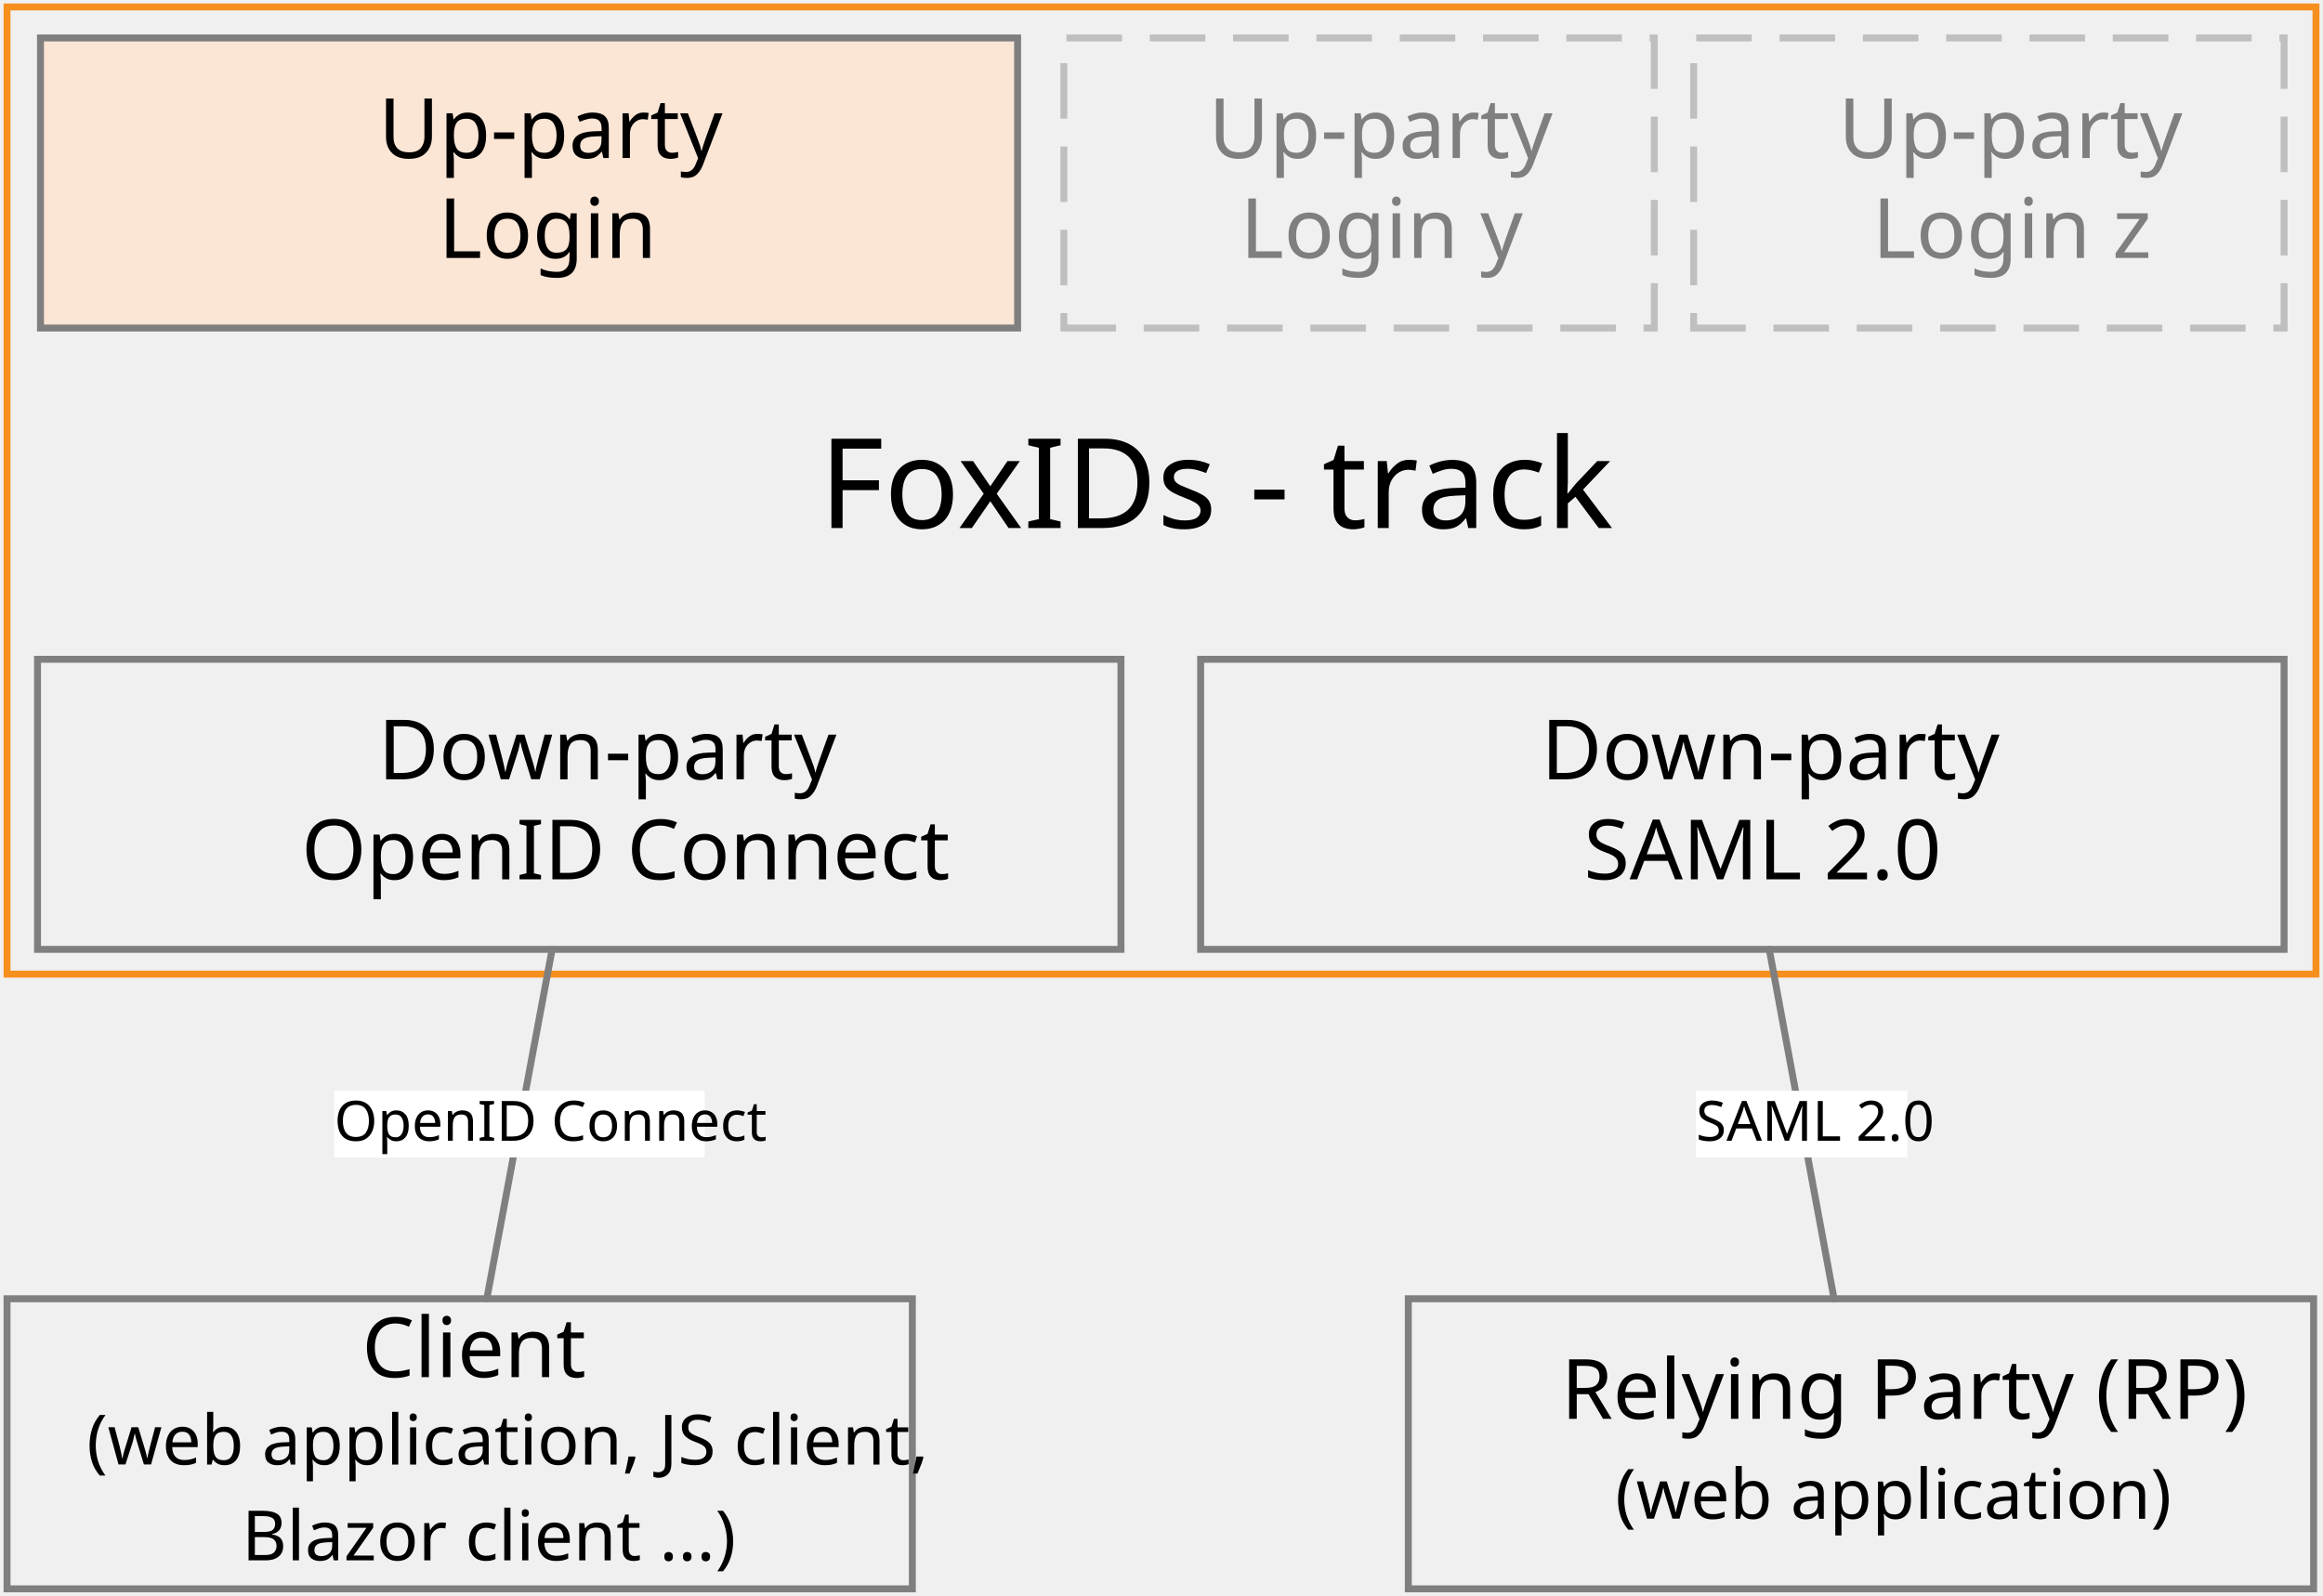
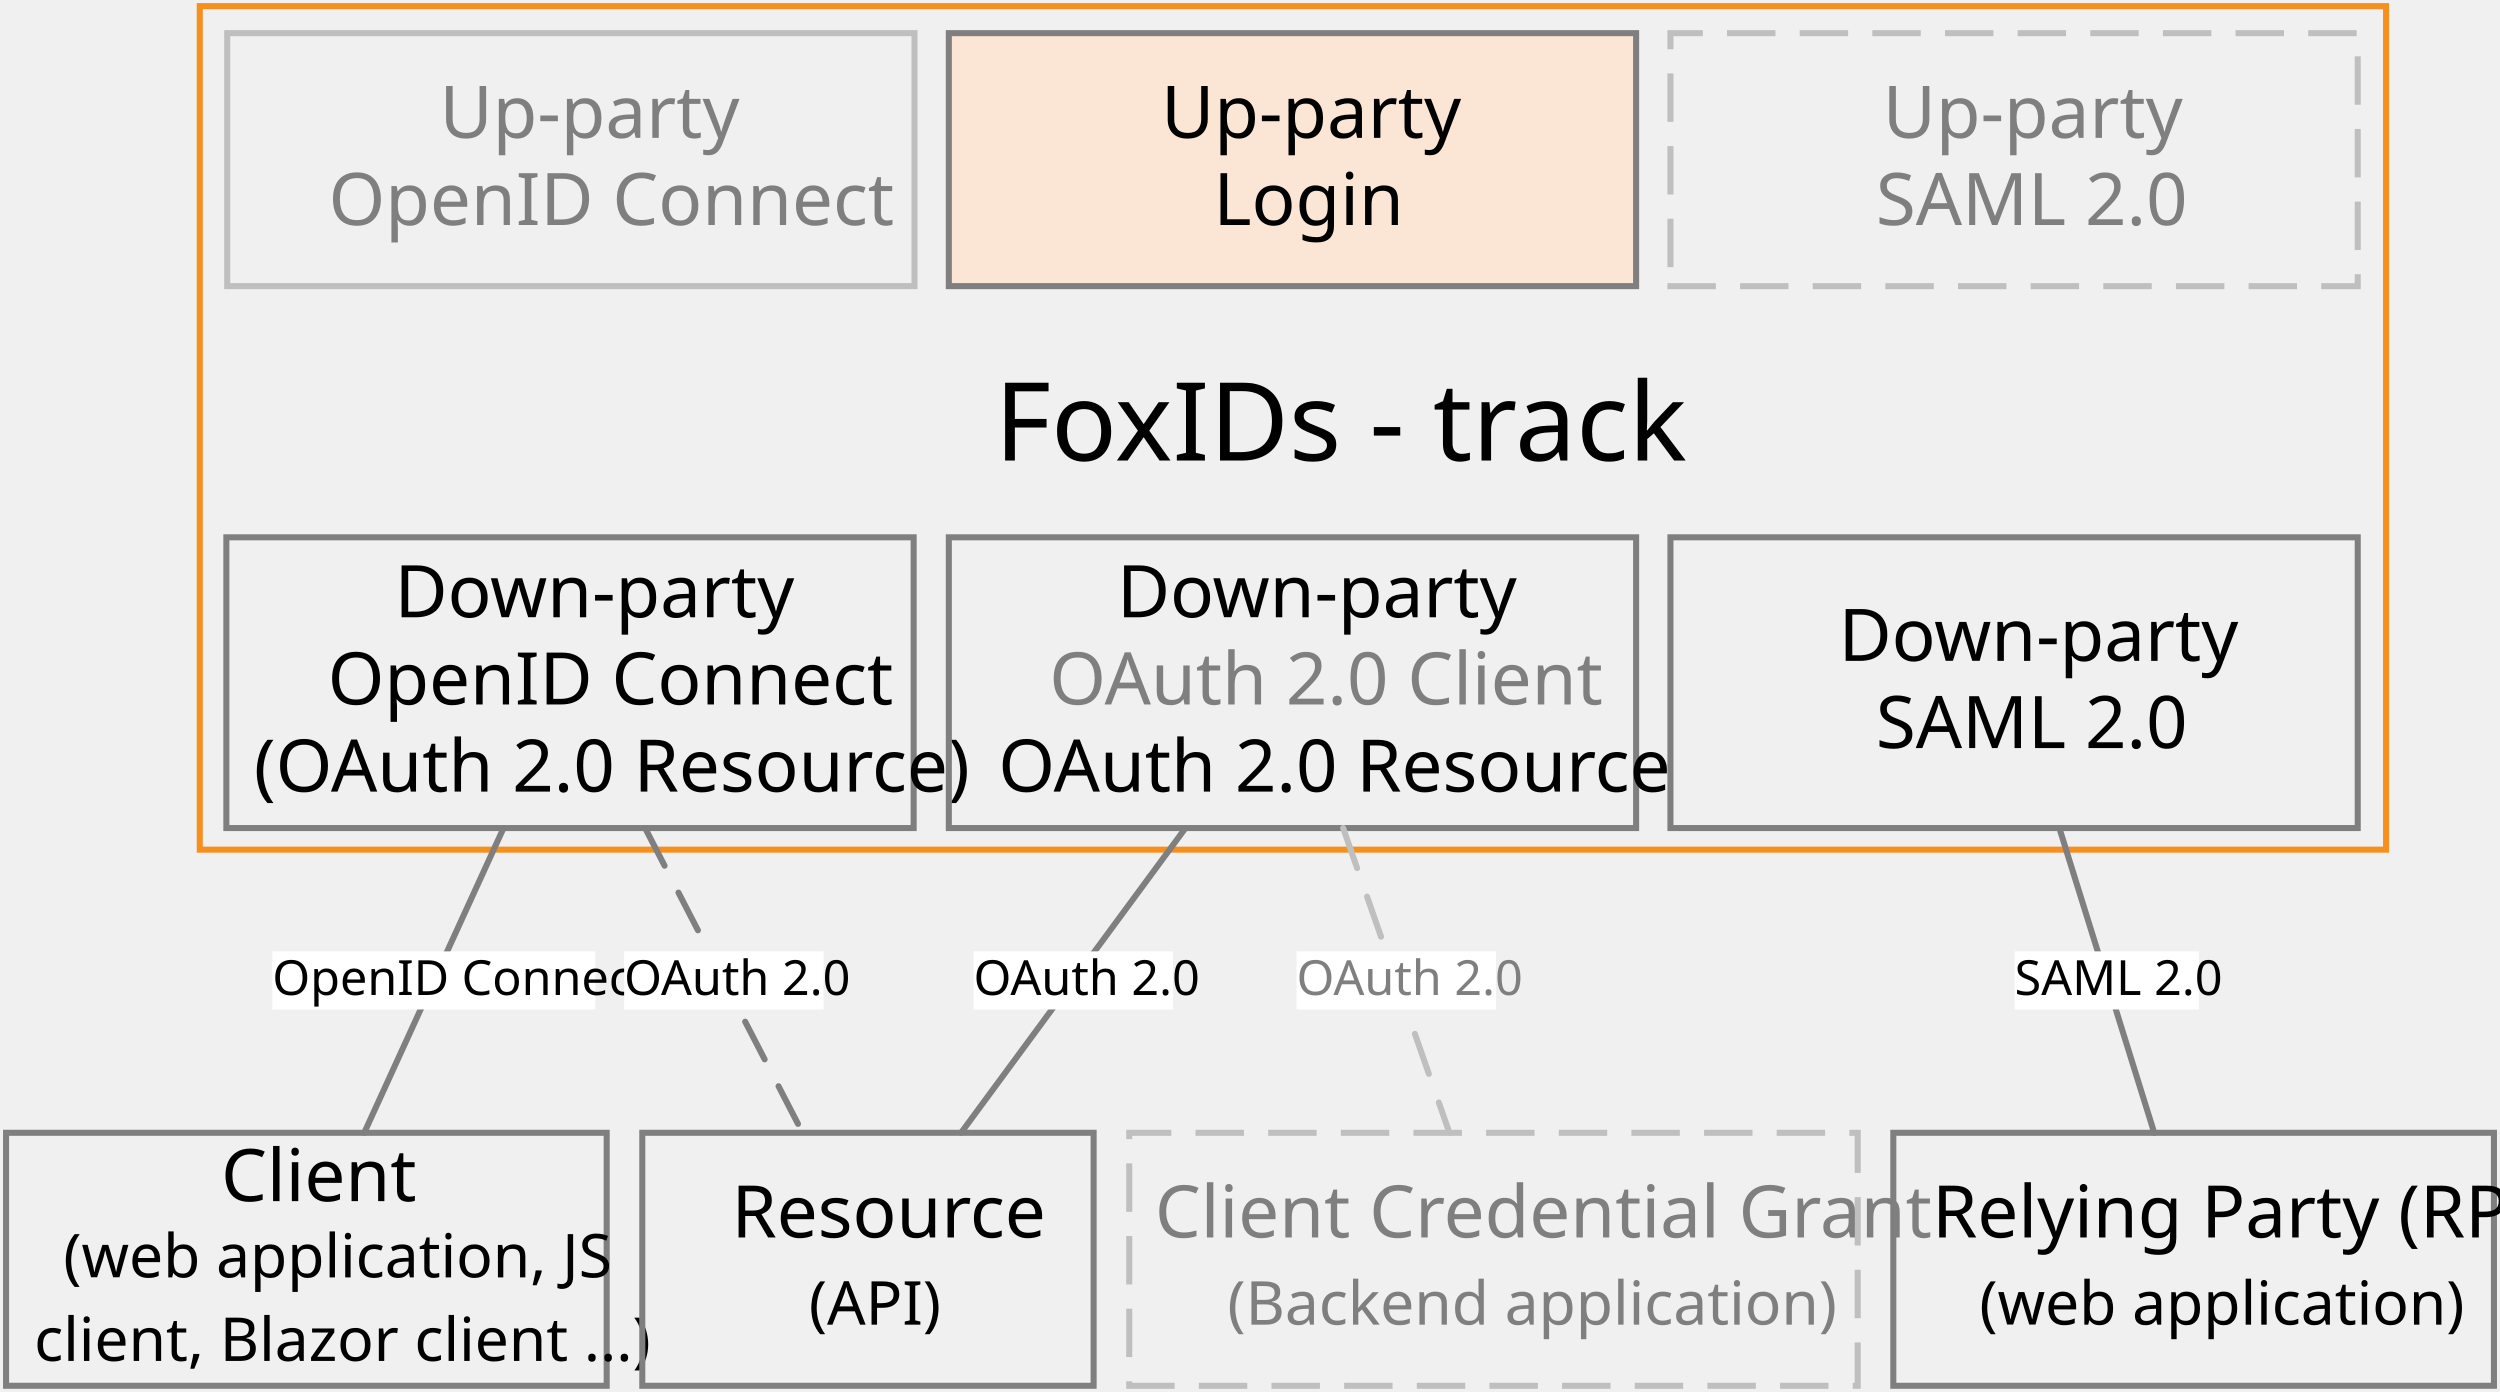
- <svg xmlns="http://www.w3.org/2000/svg" width="4.647in" height="3.193in" viewBox="0 0 334.561 229.897" xml:space="preserve" color-interpolation-filters="sRGB" class="st13">
+ <svg xmlns="http://www.w3.org/2000/svg" width="5.735in" height="3.193in" viewBox="0 0 412.953 229.897" xml:space="preserve" color-interpolation-filters="sRGB" class="st18">
  <style type="text/css">
	
		.st1 {fill:none;stroke:#f78f1e;stroke-width:1}
		.st2 {fill:#000000;font-family:Calibri;font-size:1.5em}
- 		.st3 {fill:#fbe5d5;stroke:#7f7f7f;stroke-width:1}
- 		.st4 {fill:#000000;font-family:Calibri;font-size:1em}
+ 		.st3 {fill:none;stroke:#bfbfbf;stroke-width:1}
+ 		.st4 {fill:#7f7f7f;font-family:Calibri;font-size:1em}
		.st5 {font-size:1em}
		.st6 {fill:none;stroke:#7f7f7f;stroke-width:1}
- 		.st7 {font-size:0.833em}
- 		.st8 {stroke:#7f7f7f;stroke-linecap:round;stroke-linejoin:round;stroke-width:1}
- 		.st9 {fill:#ffffff;stroke:none;stroke-linecap:butt;stroke-width:7.2}
- 		.st10 {fill:#000000;font-family:Calibri;font-size:0.667em}
- 		.st11 {fill:none;stroke:#bfbfbf;stroke-dasharray:7,5;stroke-width:1}
- 		.st12 {fill:#7f7f7f;font-family:Calibri;font-size:1em}
- 		.st13 {fill:none;fill-rule:evenodd;font-size:12px;overflow:visible;stroke-linecap:square;stroke-miterlimit:3}
+ 		.st7 {fill:#000000;font-family:Calibri;font-size:1em}
+ 		.st8 {fill:#7f7f7f;font-size:1em}
+ 		.st9 {font-size:0.833em}
+ 		.st10 {stroke:#7f7f7f;stroke-linecap:round;stroke-linejoin:round;stroke-width:1}
+ 		.st11 {fill:#ffffff;stroke:none;stroke-linecap:butt;stroke-width:7.2}
+ 		.st12 {fill:#000000;font-family:Calibri;font-size:0.667em}
+ 		.st13 {fill:none;stroke:#bfbfbf;stroke-dasharray:7,5;stroke-width:1}
+ 		.st14 {stroke:#bfbfbf;stroke-dasharray:7,5;stroke-linecap:round;stroke-linejoin:round;stroke-width:1}
+ 		.st15 {fill:#7f7f7f;font-family:Calibri;font-size:0.667em}
+ 		.st16 {fill:#fbe5d5;stroke:#7f7f7f;stroke-width:1}
+ 		.st17 {stroke:#7f7f7f;stroke-dasharray:7,5;stroke-linecap:round;stroke-linejoin:round;stroke-width:1}
+ 		.st18 {fill:none;fill-rule:evenodd;font-size:12px;overflow:visible;stroke-linecap:square;stroke-miterlimit:3}
	
	</style>
  <g>
-     <g id="shape1-1" transform="translate(1,-89.5608)">
-       <rect x="0" y="90.561" width="332.561" height="139.336" class="st1" />
-       <text x="116.99" y="165.63" class="st2">FoxIDs - track</text>
+     <g id="shape21-1" transform="translate(32.9961,-89.5608)">
+       <rect x="0" y="90.561" width="361.134" height="139.336" class="st1" />
+       <text x="131.28" y="165.63" class="st2">FoxIDs - track</text>
    </g>
-     <g id="shape2-4" transform="translate(5.81889,-182.639)">
-       <rect x="0" y="188.107" width="140.74" height="41.789" class="st3" />
-       <text x="48.69" y="205.4" class="st4">Up-party  <tspan x="57.33" dy="1.2em" class="st5">Login</tspan>
+     <g id="shape22-4" transform="translate(37.5314,-182.639)">
+       <rect x="0" y="188.107" width="113.528" height="41.789" class="st3" />
+       <text x="35.08" y="205.4" class="st4">Up-party  <tspan x="16.74" dy="1.2em" class="st5">OpenID Connect</tspan>
      </text>
    </g>
-     <g id="shape3-8" transform="translate(5.39367,-93.126)">
-       <rect x="0" y="188.107" width="156.047" height="41.789" class="st6" />
-       <text x="49.05" y="205.4" class="st4">Down-party  <tspan x="38" dy="1.2em" class="st5">OpenID Connect</tspan>
+     <g id="shape23-8" transform="translate(37.3898,-93.126)">
+       <rect x="0" y="181.871" width="113.528" height="48.025" class="st6" />
+       <text x="27.79" y="195.08" class="st7">Down-party  <tspan x="16.74" dy="1.2em" class="st5">OpenID Connect </tspan>
+         <tspan x="4.54" dy="1.2em" class="st5">(OAuth 2.0 Resource)</tspan>
      </text>
    </g>
-     <g id="shape4-12" transform="translate(172.921,-93.126)">
-       <rect x="0" y="188.107" width="156.047" height="41.789" class="st6" />
-       <text x="49.05" y="205.4" class="st4">Down-party  <tspan x="55.19" dy="1.2em" class="st5">SAML 2.0</tspan>
+     <g id="shape24-13" transform="translate(156.728,-93.126)">
+       <rect x="0" y="181.871" width="113.528" height="48.025" class="st6" />
+       <text x="27.79" y="195.08" class="st7">Down-party  <tspan x="16.59" dy="1.2em" class="st8">OAuth 2.0 Client </tspan>
+         <tspan x="8.17" dy="1.2em" class="st5">OAuth 2.0 Resource</tspan>
      </text>
    </g>
-     <g id="shape7-16" transform="translate(1,-1)">
-       <rect x="0" y="188.107" width="130.394" height="41.789" class="st6" />
-       <text x="51.1" y="199.4" class="st4">Client  <tspan x="11.48" dy="1.26em" class="st7">(web application, JS client,  </tspan>
-         <tspan x="33.82" dy="1.38em" class="st7">Blazor client ...)</tspan>
+     <g id="shape27-18" transform="translate(1,-1)">
+       <rect x="0" y="188.107" width="99.213" height="41.789" class="st6" />
+       <text x="35.51" y="199.4" class="st7">Client  <tspan x="9.46" dy="1.26em" class="st9">(web application, JS </tspan>
+         <tspan x="4.65" dy="1.38em" class="st9">client, Blazor client ...)</tspan>
      </text>
    </g>
-     <g id="shape8-21" transform="translate(81.8937,-93.126)">
-       <path d="M-2.38 229.9 L-11.79 280.23" class="st8" />
-       <rect x="-33.768" y="250.265" width="53.363" height="9.6" class="st9" />
-       <text x="-33.77" y="257.47" class="st10">OpenID Connect</text>
+     <g id="shape28-23" transform="translate(83.1745,-93.126)">
+       <path d="M0 229.9 L-23.01 280.23" class="st10" />
+       <rect x="-38.189" y="250.265" width="53.363" height="9.6" class="st11" />
+       <text x="-38.19" y="257.47" class="st12">OpenID Connect</text>
    </g>
-     <g id="shape11-26" transform="translate(202.827,-1)">
-       <rect x="0" y="188.107" width="130.394" height="41.789" class="st6" />
-       <text x="22.01" y="205.4" class="st4">Relying Party (RP) <tspan x="29.81" dy="1.44em" class="st7">(web application)</tspan>
+     <g id="shape29-28" transform="translate(195.813,-93.126)">
+       <path d="M0 229.9 L-37.06 280.23" class="st10" />
+       <rect x="-35.004" y="250.265" width="32.949" height="9.6" class="st11" />
+       <text x="-35" y="257.47" class="st12">OAuth 2.0</text>
+     </g>
+     <g id="shape30-33" transform="translate(106.095,-1)">
+       <rect x="0" y="188.107" width="74.551" height="41.789" class="st6" />
+       <text x="14.75" y="205.4" class="st7">Resource  <tspan x="27.51" dy="1.44em" class="st9">(API)</tspan>
      </text>
    </g>
-     <g id="shape12-30" transform="translate(252.398,-93.126)">
-       <path d="M2.42 229.9 L11.75 280.23" class="st8" />
-       <rect x="-8.136" y="250.265" width="30.445" height="9.6" class="st9" />
-       <text x="-8.14" y="257.47" class="st10">SAML 2.0</text>
-     </g>
-     <g id="shape13-35" transform="translate(153.22,-182.639)">
-       <path d="M0 229.9 L85.04 229.9 L85.04 188.11 L0 188.11 L0 229.9 Z" class="st11" />
-       <text x="20.84" y="205.4" class="st12">Up-party  <tspan x="25.41" dy="1.2em" class="st5">Login y</tspan>
+     <g id="shape31-37" transform="translate(186.528,-1)">
+       <path d="M0 229.9 L120.33 229.9 L120.33 188.11 L0 188.11 L0 229.9 Z" class="st13" />
+       <text x="4.23" y="205.4" class="st4">Client Credential Grant <tspan x="16.22" dy="1.44em" class="st9">(Backend application)</tspan>
      </text>
    </g>
-     <g id="shape14-39" transform="translate(243.929,-182.639)">
-       <path d="M0 229.9 L85.04 229.9 L85.04 188.11 L0 188.11 L0 229.9 Z" class="st11" />
-       <text x="20.84" y="205.4" class="st12">Up-party  <tspan x="25.75" dy="1.2em" class="st5">Login z</tspan>
+     <g id="shape32-41" transform="translate(221.863,-93.126)">
+       <path d="M0 229.9 L17.55 280.23" class="st14" />
+       <rect x="-7.701" y="250.265" width="32.949" height="9.6" class="st11" />
+       <text x="-7.7" y="257.47" class="st15">OAuth 2.0</text>
+     </g>
+     <g id="shape33-46" transform="translate(156.728,-182.639)">
+       <rect x="0" y="188.107" width="113.528" height="41.789" class="st16" />
+       <text x="35.08" y="205.4" class="st7">Up-party  <tspan x="43.72" dy="1.2em" class="st5">Login</tspan>
      </text>
+     </g>
+     <g id="shape34-50" transform="translate(275.925,-182.639)">
+       <path d="M0 229.9 L113.53 229.9 L113.53 188.11 L0 188.11 L0 229.9 Z" class="st13" />
+       <text x="35.08" y="205.4" class="st4">Up-party  <tspan x="33.93" dy="1.2em" class="st5">SAML 2.0</tspan>
+       </text>
+     </g>
+     <g id="shape35-54" transform="translate(106.562,-93.126)">
+       <path d="M0 229.9 L26.01 280.23" class="st17" />
+       <rect x="-3.469" y="250.265" width="32.949" height="9.6" class="st11" />
+       <text x="-3.47" y="257.47" class="st12">OAuth 2.0</text>
+     </g>
+     <g id="shape36-59" transform="translate(275.925,-93.126)">
+       <rect x="0" y="181.871" width="113.528" height="48.025" class="st6" />
+       <text x="27.79" y="202.28" class="st7">Down-party  <tspan x="33.93" dy="1.2em" class="st5">SAML 2.0</tspan>
+       </text>
+     </g>
+     <g id="shape37-63" transform="translate(312.74,-1)">
+       <rect x="0" y="188.107" width="99.213" height="41.789" class="st6" />
+       <text x="6.42" y="205.4" class="st7">Relying Party (RP) <tspan x="14.22" dy="1.44em" class="st9">(web application)</tspan>
+       </text>
+     </g>
+     <g id="shape38-67" transform="translate(340.166,-93.126)">
+       <path d="M0 229.9 L15.67 280.23" class="st10" />
+       <rect x="-7.386" y="250.265" width="30.445" height="9.6" class="st11" />
+       <text x="-7.39" y="257.47" class="st12">SAML 2.0</text>
    </g>
  </g>
</svg>
